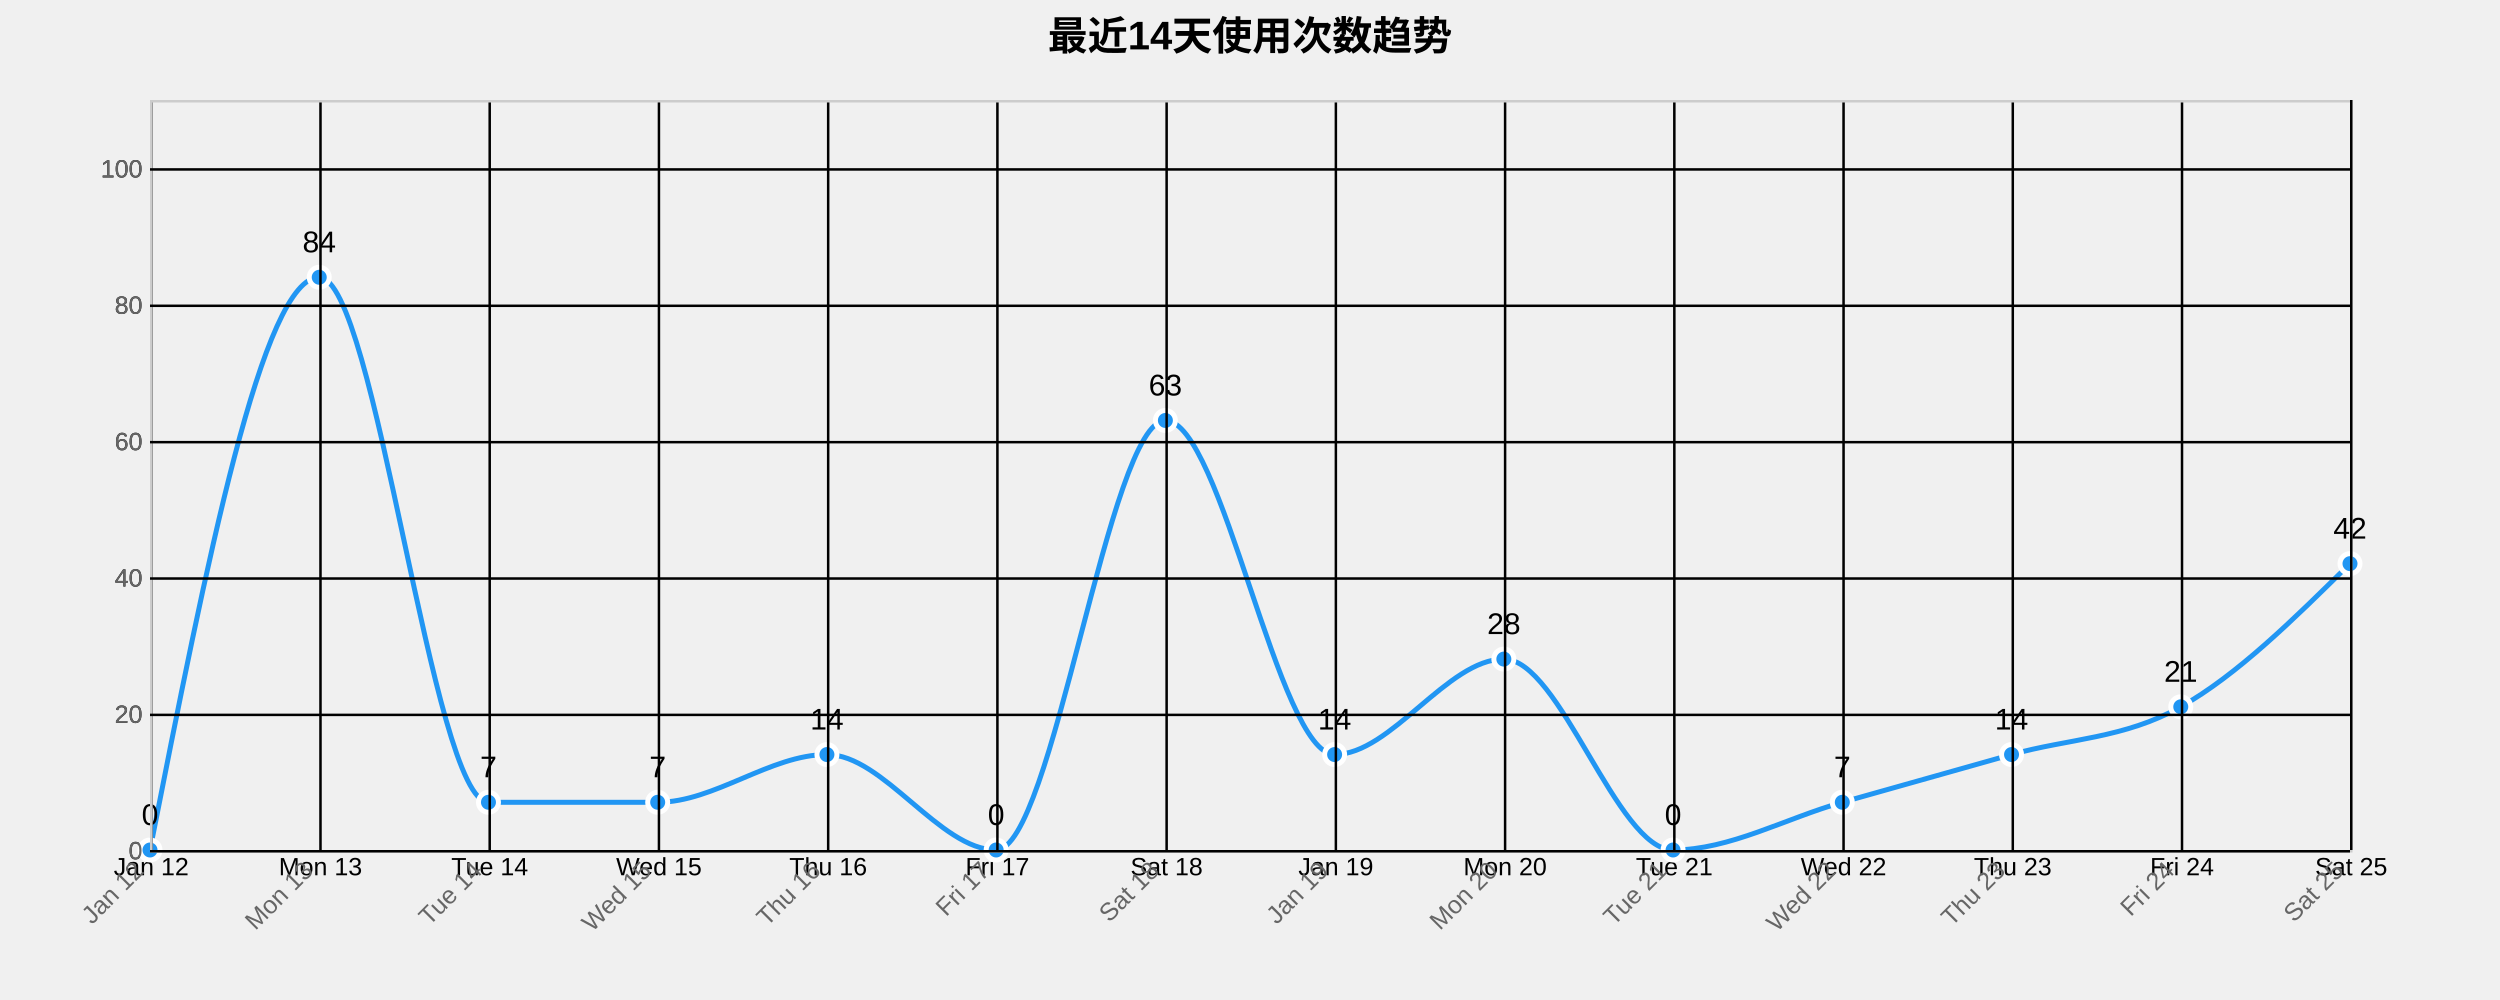
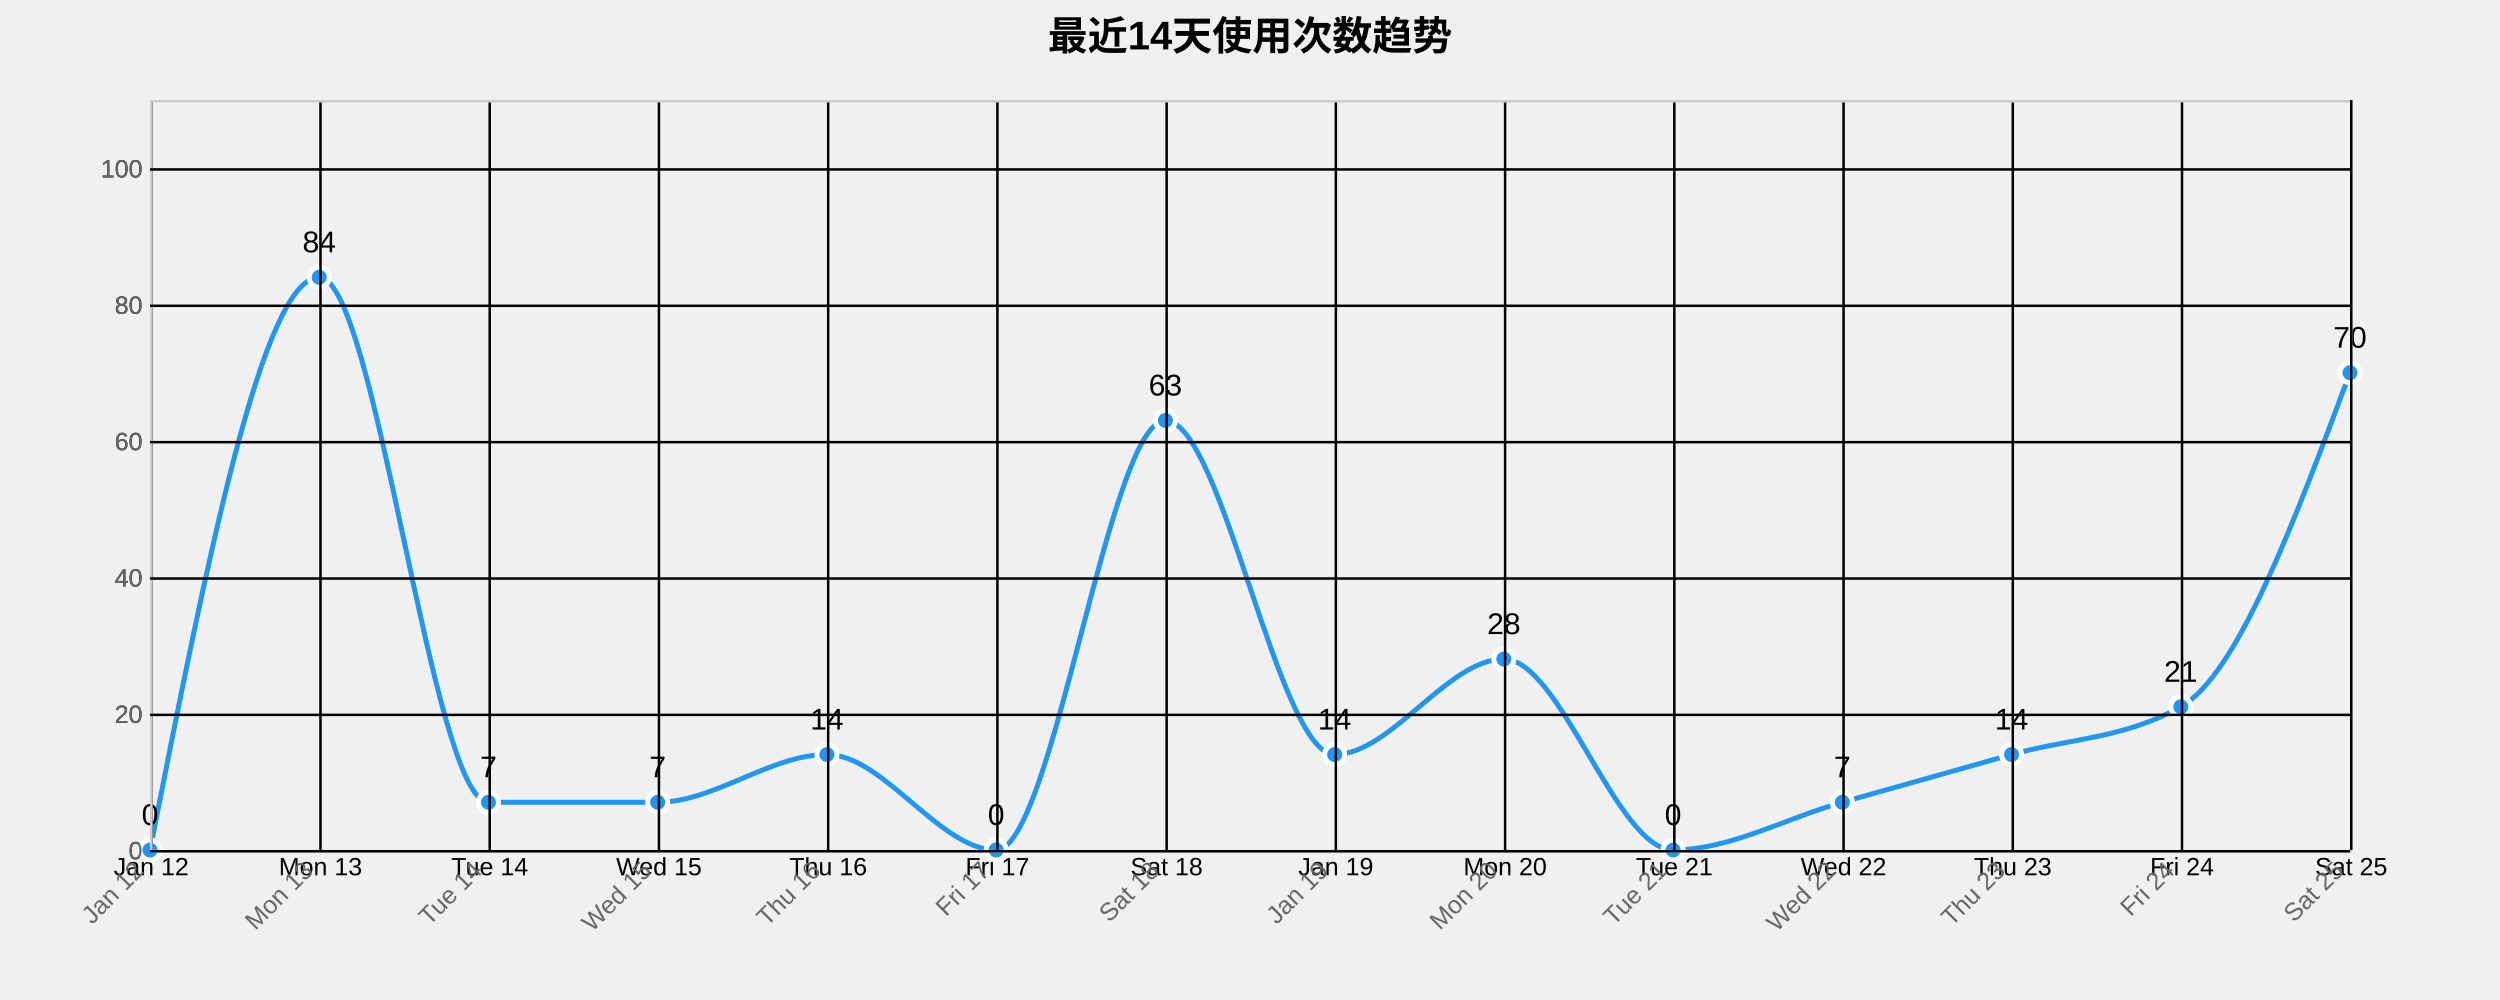
<svg xmlns="http://www.w3.org/2000/svg" width="1000" height="400">
  <g transform="translate(60,40)">
    <text x="440" y="-20" text-anchor="middle" style="font-size: 16px; font-weight: bold;">最近14天使用次数趋势</text>
    <g class="grid" transform="translate(0,300)" fill="none" font-size="10" font-family="sans-serif" text-anchor="middle">
      <path class="domain" stroke="currentColor" d="M0.5,-300V0.5H880.5V-300" />
      <g class="tick" opacity="1" transform="translate(0.5,0)">
        <line stroke="currentColor" y2="-300" />
        <text fill="currentColor" y="3" dy="0.71em">Jan 12</text>
      </g>
      <g class="tick" opacity="1" transform="translate(68.19231,0)">
        <line stroke="currentColor" y2="-300" />
        <text fill="currentColor" y="3" dy="0.71em">Mon 13</text>
      </g>
      <g class="tick" opacity="1" transform="translate(135.8846,0)">
        <line stroke="currentColor" y2="-300" />
        <text fill="currentColor" y="3" dy="0.71em">Tue 14</text>
      </g>
      <g class="tick" opacity="1" transform="translate(203.5769,0)">
        <line stroke="currentColor" y2="-300" />
        <text fill="currentColor" y="3" dy="0.71em">Wed 15</text>
      </g>
      <g class="tick" opacity="1" transform="translate(271.2692,0)">
        <line stroke="currentColor" y2="-300" />
        <text fill="currentColor" y="3" dy="0.71em">Thu 16</text>
      </g>
      <g class="tick" opacity="1" transform="translate(338.9615,0)">
        <line stroke="currentColor" y2="-300" />
        <text fill="currentColor" y="3" dy="0.71em">Fri 17</text>
      </g>
      <g class="tick" opacity="1" transform="translate(406.6538,0)">
        <line stroke="currentColor" y2="-300" />
        <text fill="currentColor" y="3" dy="0.71em">Sat 18</text>
      </g>
      <g class="tick" opacity="1" transform="translate(474.3462,0)">
        <line stroke="currentColor" y2="-300" />
        <text fill="currentColor" y="3" dy="0.71em">Jan 19</text>
      </g>
      <g class="tick" opacity="1" transform="translate(542.0385,0)">
        <line stroke="currentColor" y2="-300" />
        <text fill="currentColor" y="3" dy="0.71em">Mon 20</text>
      </g>
      <g class="tick" opacity="1" transform="translate(609.7308,0)">
        <line stroke="currentColor" y2="-300" />
        <text fill="currentColor" y="3" dy="0.71em">Tue 21</text>
      </g>
      <g class="tick" opacity="1" transform="translate(677.4231,0)">
        <line stroke="currentColor" y2="-300" />
        <text fill="currentColor" y="3" dy="0.71em">Wed 22</text>
      </g>
      <g class="tick" opacity="1" transform="translate(745.1154,0)">
        <line stroke="currentColor" y2="-300" />
        <text fill="currentColor" y="3" dy="0.71em">Thu 23</text>
      </g>
      <g class="tick" opacity="1" transform="translate(812.8077,0)">
        <line stroke="currentColor" y2="-300" />
        <text fill="currentColor" y="3" dy="0.71em">Fri 24</text>
      </g>
      <g class="tick" opacity="1" transform="translate(880.5,0)">
        <line stroke="currentColor" y2="-300" />
        <text fill="currentColor" y="3" dy="0.71em">Sat 25</text>
      </g>
    </g>
    <g class="grid" fill="none" font-size="10" font-family="sans-serif" text-anchor="end">
      <path class="domain" stroke="currentColor" d="M880,300.5H0.5V0.5H880" />
      <g class="tick" opacity="1" transform="translate(0,300.5)">
        <line stroke="currentColor" x2="880" />
        <text fill="currentColor" x="-3" dy="0.32em">0</text>
      </g>
      <g class="tick" opacity="1" transform="translate(0,245.9545)">
        <line stroke="currentColor" x2="880" />
        <text fill="currentColor" x="-3" dy="0.32em">20</text>
      </g>
      <g class="tick" opacity="1" transform="translate(0,191.4091)">
        <line stroke="currentColor" x2="880" />
        <text fill="currentColor" x="-3" dy="0.32em">40</text>
      </g>
      <g class="tick" opacity="1" transform="translate(0,136.8636)">
        <line stroke="currentColor" x2="880" />
        <text fill="currentColor" x="-3" dy="0.32em">60</text>
      </g>
      <g class="tick" opacity="1" transform="translate(0,82.31818)">
        <line stroke="currentColor" x2="880" />
        <text fill="currentColor" x="-3" dy="0.32em">80</text>
      </g>
      <g class="tick" opacity="1" transform="translate(0,27.77273)">
        <line stroke="currentColor" x2="880" />
        <text fill="currentColor" x="-3" dy="0.32em">100</text>
      </g>
    </g>
-     <path class="area" d="M0,300C22.564,185.455,45.128,70.909,67.692,70.909C90.256,70.909,112.821,280.909,135.385,280.909C157.949,280.909,180.513,280.909,203.077,280.909C225.641,280.909,248.205,261.818,270.769,261.818C293.333,261.818,315.897,300,338.462,300C361.026,300,383.59,128.182,406.154,128.182C428.718,128.182,451.282,261.818,473.846,261.818C496.41,261.818,518.974,223.636,541.538,223.636C564.103,223.636,586.667,300,609.231,300C631.795,300,654.359,287.273,676.923,280.909C699.487,274.545,722.051,268.182,744.615,261.818C767.179,255.455,789.744,255.455,812.308,242.727C834.872,230,857.436,207.727,880,185.455L880,300C857.436,300,834.872,300,812.308,300C789.744,300,767.179,300,744.615,300C722.051,300,699.487,300,676.923,300C654.359,300,631.795,300,609.231,300C586.667,300,564.103,300,541.538,300C518.974,300,496.41,300,473.846,300C451.282,300,428.718,300,406.154,300C383.59,300,361.026,300,338.462,300C315.897,300,293.333,300,270.769,300C248.205,300,225.641,300,203.077,300C180.513,300,157.949,300,135.385,300C112.821,300,90.256,300,67.692,300C45.128,300,22.564,300,0,300Z" style="fill: url(#area-gradient); opacity: 0.3;" />
-     <path class="line" d="M0,300C22.564,185.455,45.128,70.909,67.692,70.909C90.256,70.909,112.821,280.909,135.385,280.909C157.949,280.909,180.513,280.909,203.077,280.909C225.641,280.909,248.205,261.818,270.769,261.818C293.333,261.818,315.897,300,338.462,300C361.026,300,383.59,128.182,406.154,128.182C428.718,128.182,451.282,261.818,473.846,261.818C496.41,261.818,518.974,223.636,541.538,223.636C564.103,223.636,586.667,300,609.231,300C631.795,300,654.359,287.273,676.923,280.909C699.487,274.545,722.051,268.182,744.615,261.818C767.179,255.455,789.744,255.455,812.308,242.727C834.872,230,857.436,207.727,880,185.455" style="fill: none; stroke: #2196F3; stroke-width: 2px;" />
+     <path class="area" d="M0,300C22.564,185.455,45.128,70.909,67.692,70.909C90.256,70.909,112.821,280.909,135.385,280.909C157.949,280.909,180.513,280.909,203.077,280.909C225.641,280.909,248.205,261.818,270.769,261.818C293.333,261.818,315.897,300,338.462,300C361.026,300,383.59,128.182,406.154,128.182C428.718,128.182,451.282,261.818,473.846,261.818C496.41,261.818,518.974,223.636,541.538,223.636C564.103,223.636,586.667,300,609.231,300C631.795,300,654.359,287.273,676.923,280.909C699.487,274.545,722.051,268.182,744.615,261.818C767.179,255.455,789.744,255.455,812.308,242.727C834.872,230,857.436,169.545,880,109.091L880,300C857.436,300,834.872,300,812.308,300C789.744,300,767.179,300,744.615,300C722.051,300,699.487,300,676.923,300C654.359,300,631.795,300,609.231,300C586.667,300,564.103,300,541.538,300C518.974,300,496.41,300,473.846,300C451.282,300,428.718,300,406.154,300C383.59,300,361.026,300,338.462,300C315.897,300,293.333,300,270.769,300C248.205,300,225.641,300,203.077,300C180.513,300,157.949,300,135.385,300C112.821,300,90.256,300,67.692,300C45.128,300,22.564,300,0,300Z" style="fill: url(#area-gradient); opacity: 0.3;" />
+     <path class="line" d="M0,300C22.564,185.455,45.128,70.909,67.692,70.909C90.256,70.909,112.821,280.909,135.385,280.909C157.949,280.909,180.513,280.909,203.077,280.909C225.641,280.909,248.205,261.818,270.769,261.818C293.333,261.818,315.897,300,338.462,300C361.026,300,383.59,128.182,406.154,128.182C428.718,128.182,451.282,261.818,473.846,261.818C496.41,261.818,518.974,223.636,541.538,223.636C564.103,223.636,586.667,300,609.231,300C631.795,300,654.359,287.273,676.923,280.909C699.487,274.545,722.051,268.182,744.615,261.818C767.179,255.455,789.744,255.455,812.308,242.727C834.872,230,857.436,169.545,880,109.091" style="fill: none; stroke: #2196F3; stroke-width: 2px;" />
    <circle class="dot" cx="0" cy="300" r="4" style="fill: #2196F3; stroke: #fff; stroke-width: 2px;" />
    <circle class="dot" cx="67.692" cy="70.909" r="4" style="fill: #2196F3; stroke: #fff; stroke-width: 2px;" />
    <circle class="dot" cx="135.385" cy="280.909" r="4" style="fill: #2196F3; stroke: #fff; stroke-width: 2px;" />
    <circle class="dot" cx="203.077" cy="280.909" r="4" style="fill: #2196F3; stroke: #fff; stroke-width: 2px;" />
    <circle class="dot" cx="270.769" cy="261.818" r="4" style="fill: #2196F3; stroke: #fff; stroke-width: 2px;" />
    <circle class="dot" cx="338.462" cy="300" r="4" style="fill: #2196F3; stroke: #fff; stroke-width: 2px;" />
    <circle class="dot" cx="406.154" cy="128.182" r="4" style="fill: #2196F3; stroke: #fff; stroke-width: 2px;" />
    <circle class="dot" cx="473.846" cy="261.818" r="4" style="fill: #2196F3; stroke: #fff; stroke-width: 2px;" />
    <circle class="dot" cx="541.538" cy="223.636" r="4" style="fill: #2196F3; stroke: #fff; stroke-width: 2px;" />
    <circle class="dot" cx="609.231" cy="300" r="4" style="fill: #2196F3; stroke: #fff; stroke-width: 2px;" />
    <circle class="dot" cx="676.923" cy="280.909" r="4" style="fill: #2196F3; stroke: #fff; stroke-width: 2px;" />
    <circle class="dot" cx="744.615" cy="261.818" r="4" style="fill: #2196F3; stroke: #fff; stroke-width: 2px;" />
    <circle class="dot" cx="812.308" cy="242.727" r="4" style="fill: #2196F3; stroke: #fff; stroke-width: 2px;" />
-     <circle class="dot" cx="880" cy="185.455" r="4" style="fill: #2196F3; stroke: #fff; stroke-width: 2px;" />
+     <circle class="dot" cx="880" cy="109.091" r="4" style="fill: #2196F3; stroke: #fff; stroke-width: 2px;" />
    <text class="label" x="0" y="290" text-anchor="middle" style="font-size: 12px;">0</text>
    <text class="label" x="67.692" y="60.909" text-anchor="middle" style="font-size: 12px;">84</text>
    <text class="label" x="135.385" y="270.909" text-anchor="middle" style="font-size: 12px;">7</text>
    <text class="label" x="203.077" y="270.909" text-anchor="middle" style="font-size: 12px;">7</text>
    <text class="label" x="270.769" y="251.818" text-anchor="middle" style="font-size: 12px;">14</text>
    <text class="label" x="338.462" y="290" text-anchor="middle" style="font-size: 12px;">0</text>
    <text class="label" x="406.154" y="118.182" text-anchor="middle" style="font-size: 12px;">63</text>
    <text class="label" x="473.846" y="251.818" text-anchor="middle" style="font-size: 12px;">14</text>
    <text class="label" x="541.538" y="213.636" text-anchor="middle" style="font-size: 12px;">28</text>
    <text class="label" x="609.231" y="290" text-anchor="middle" style="font-size: 12px;">0</text>
    <text class="label" x="676.923" y="270.909" text-anchor="middle" style="font-size: 12px;">7</text>
    <text class="label" x="744.615" y="251.818" text-anchor="middle" style="font-size: 12px;">14</text>
    <text class="label" x="812.308" y="232.727" text-anchor="middle" style="font-size: 12px;">21</text>
-     <text class="label" x="880" y="175.455" text-anchor="middle" style="font-size: 12px;">42</text>
+     <text class="label" x="880" y="99.091" text-anchor="middle" style="font-size: 12px;">70</text>
    <g class="x-axis" transform="translate(0,300)" fill="none" font-size="10" font-family="sans-serif" text-anchor="middle">
      <path class="domain" stroke="currentColor" d="M0.5,-300V0.5H880.5V-300" />
      <g class="tick" opacity="1" transform="translate(0.5,0)">
        <line stroke="currentColor" y2="-300" />
        <text fill="currentColor" y="3" dy=".15em" style="text-anchor: end;" dx="-.8em" transform="rotate(-45)">Jan 12</text>
      </g>
      <g class="tick" opacity="1" transform="translate(68.19231,0)">
        <line stroke="currentColor" y2="-300" />
        <text fill="currentColor" y="3" dy=".15em" style="text-anchor: end;" dx="-.8em" transform="rotate(-45)">Mon 13</text>
      </g>
      <g class="tick" opacity="1" transform="translate(135.8846,0)">
        <line stroke="currentColor" y2="-300" />
        <text fill="currentColor" y="3" dy=".15em" style="text-anchor: end;" dx="-.8em" transform="rotate(-45)">Tue 14</text>
      </g>
      <g class="tick" opacity="1" transform="translate(203.5769,0)">
        <line stroke="currentColor" y2="-300" />
        <text fill="currentColor" y="3" dy=".15em" style="text-anchor: end;" dx="-.8em" transform="rotate(-45)">Wed 15</text>
      </g>
      <g class="tick" opacity="1" transform="translate(271.2692,0)">
        <line stroke="currentColor" y2="-300" />
        <text fill="currentColor" y="3" dy=".15em" style="text-anchor: end;" dx="-.8em" transform="rotate(-45)">Thu 16</text>
      </g>
      <g class="tick" opacity="1" transform="translate(338.9615,0)">
        <line stroke="currentColor" y2="-300" />
        <text fill="currentColor" y="3" dy=".15em" style="text-anchor: end;" dx="-.8em" transform="rotate(-45)">Fri 17</text>
      </g>
      <g class="tick" opacity="1" transform="translate(406.6538,0)">
        <line stroke="currentColor" y2="-300" />
        <text fill="currentColor" y="3" dy=".15em" style="text-anchor: end;" dx="-.8em" transform="rotate(-45)">Sat 18</text>
      </g>
      <g class="tick" opacity="1" transform="translate(474.3462,0)">
        <line stroke="currentColor" y2="-300" />
        <text fill="currentColor" y="3" dy=".15em" style="text-anchor: end;" dx="-.8em" transform="rotate(-45)">Jan 19</text>
      </g>
      <g class="tick" opacity="1" transform="translate(542.0385,0)">
        <line stroke="currentColor" y2="-300" />
        <text fill="currentColor" y="3" dy=".15em" style="text-anchor: end;" dx="-.8em" transform="rotate(-45)">Mon 20</text>
      </g>
      <g class="tick" opacity="1" transform="translate(609.7308,0)">
        <line stroke="currentColor" y2="-300" />
        <text fill="currentColor" y="3" dy=".15em" style="text-anchor: end;" dx="-.8em" transform="rotate(-45)">Tue 21</text>
      </g>
      <g class="tick" opacity="1" transform="translate(677.4231,0)">
        <line stroke="currentColor" y2="-300" />
        <text fill="currentColor" y="3" dy=".15em" style="text-anchor: end;" dx="-.8em" transform="rotate(-45)">Wed 22</text>
      </g>
      <g class="tick" opacity="1" transform="translate(745.1154,0)">
        <line stroke="currentColor" y2="-300" />
        <text fill="currentColor" y="3" dy=".15em" style="text-anchor: end;" dx="-.8em" transform="rotate(-45)">Thu 23</text>
      </g>
      <g class="tick" opacity="1" transform="translate(812.8077,0)">
        <line stroke="currentColor" y2="-300" />
        <text fill="currentColor" y="3" dy=".15em" style="text-anchor: end;" dx="-.8em" transform="rotate(-45)">Fri 24</text>
      </g>
      <g class="tick" opacity="1" transform="translate(880.5,0)">
        <line stroke="currentColor" y2="-300" />
        <text fill="currentColor" y="3" dy=".15em" style="text-anchor: end;" dx="-.8em" transform="rotate(-45)">Sat 25</text>
      </g>
    </g>
    <g class="y-axis" fill="none" font-size="10" font-family="sans-serif" text-anchor="end">
      <path class="domain" stroke="currentColor" d="M880,300.5H0.5V0.5H880" />
      <g class="tick" opacity="1" transform="translate(0,300.5)">
        <line stroke="currentColor" x2="880" />
        <text fill="currentColor" x="-3" dy="0.32em">0</text>
      </g>
      <g class="tick" opacity="1" transform="translate(0,245.9545)">
        <line stroke="currentColor" x2="880" />
        <text fill="currentColor" x="-3" dy="0.32em">20</text>
      </g>
      <g class="tick" opacity="1" transform="translate(0,191.4091)">
        <line stroke="currentColor" x2="880" />
        <text fill="currentColor" x="-3" dy="0.32em">40</text>
      </g>
      <g class="tick" opacity="1" transform="translate(0,136.8636)">
        <line stroke="currentColor" x2="880" />
        <text fill="currentColor" x="-3" dy="0.32em">60</text>
      </g>
      <g class="tick" opacity="1" transform="translate(0,82.31818)">
        <line stroke="currentColor" x2="880" />
        <text fill="currentColor" x="-3" dy="0.32em">80</text>
      </g>
      <g class="tick" opacity="1" transform="translate(0,27.77273)">
        <line stroke="currentColor" x2="880" />
        <text fill="currentColor" x="-3" dy="0.32em">100</text>
      </g>
    </g>
    <style>
    .grid line {
      stroke: #e0e0e0;
      stroke-opacity: 0.7;
      shape-rendering: crispEdges;
    }
    .grid path {
      stroke-width: 0;
    }
    .dot:hover {
      r: 6;
    }
    text {
      font-family: Arial, sans-serif;
    }
    .x-axis path, .y-axis path {
      stroke: #ccc;
    }
    .x-axis text, .y-axis text {
      fill: #666;
    }
  </style>
  </g>
</svg>
